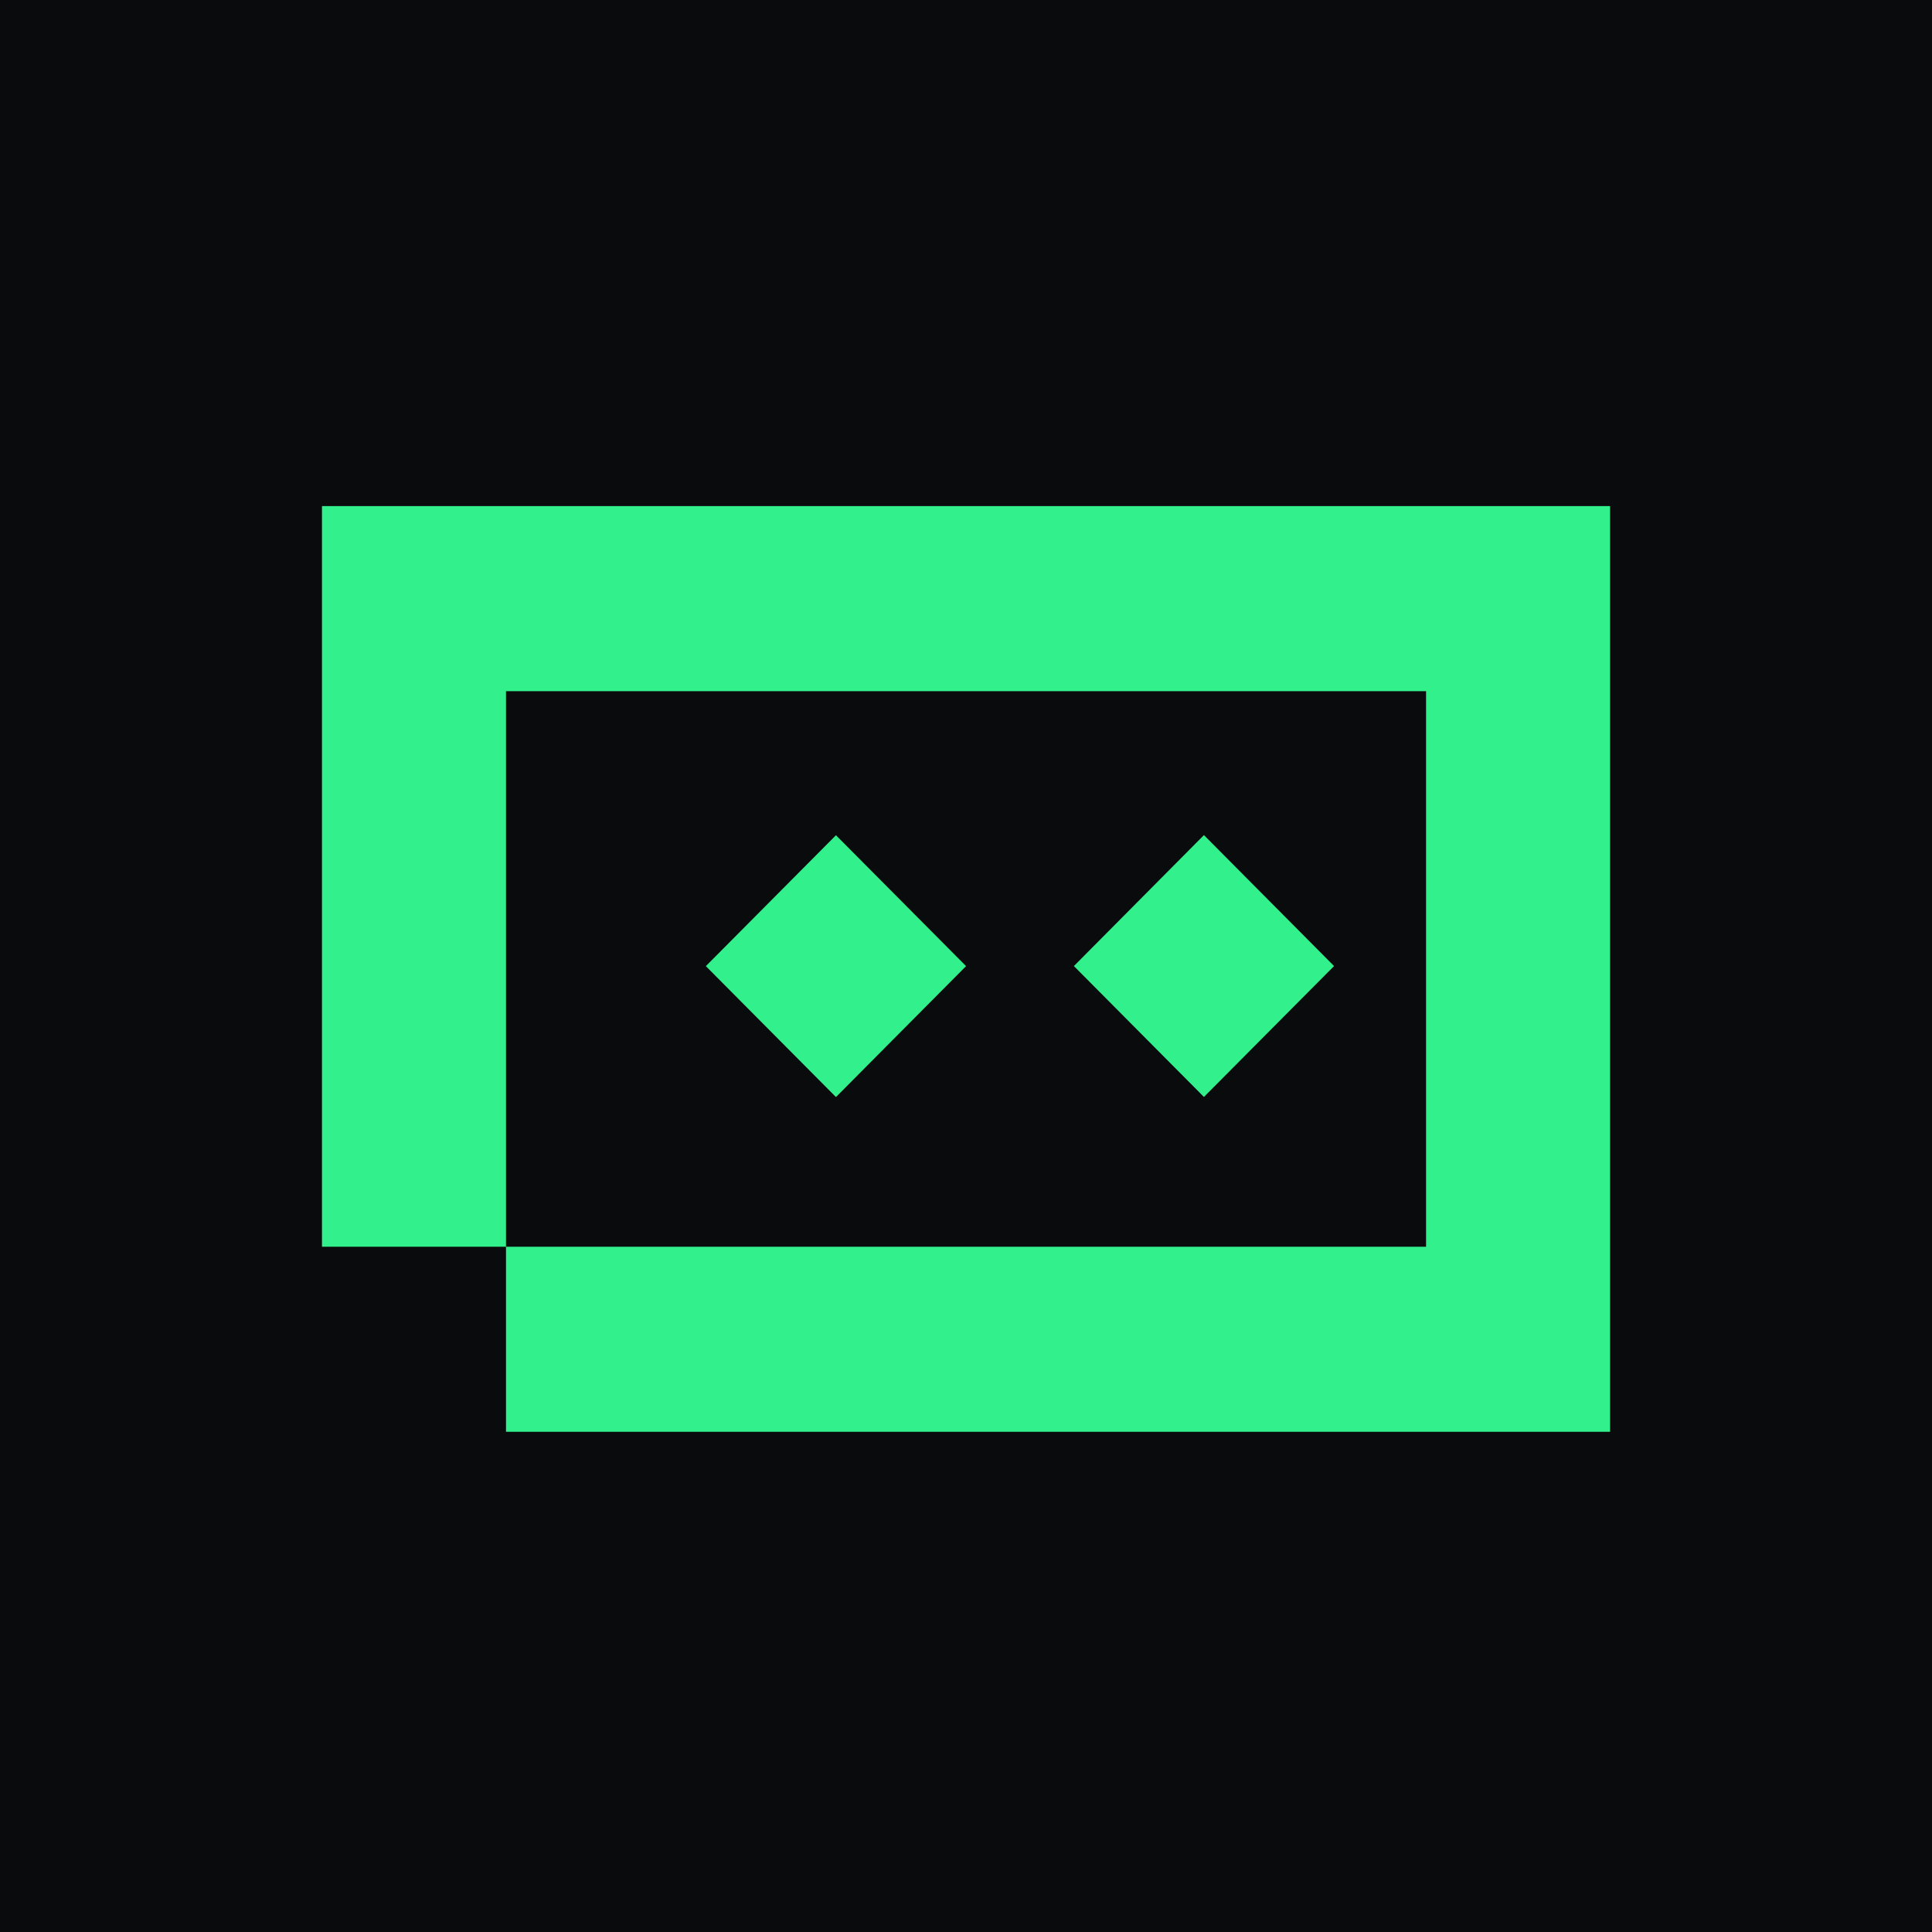
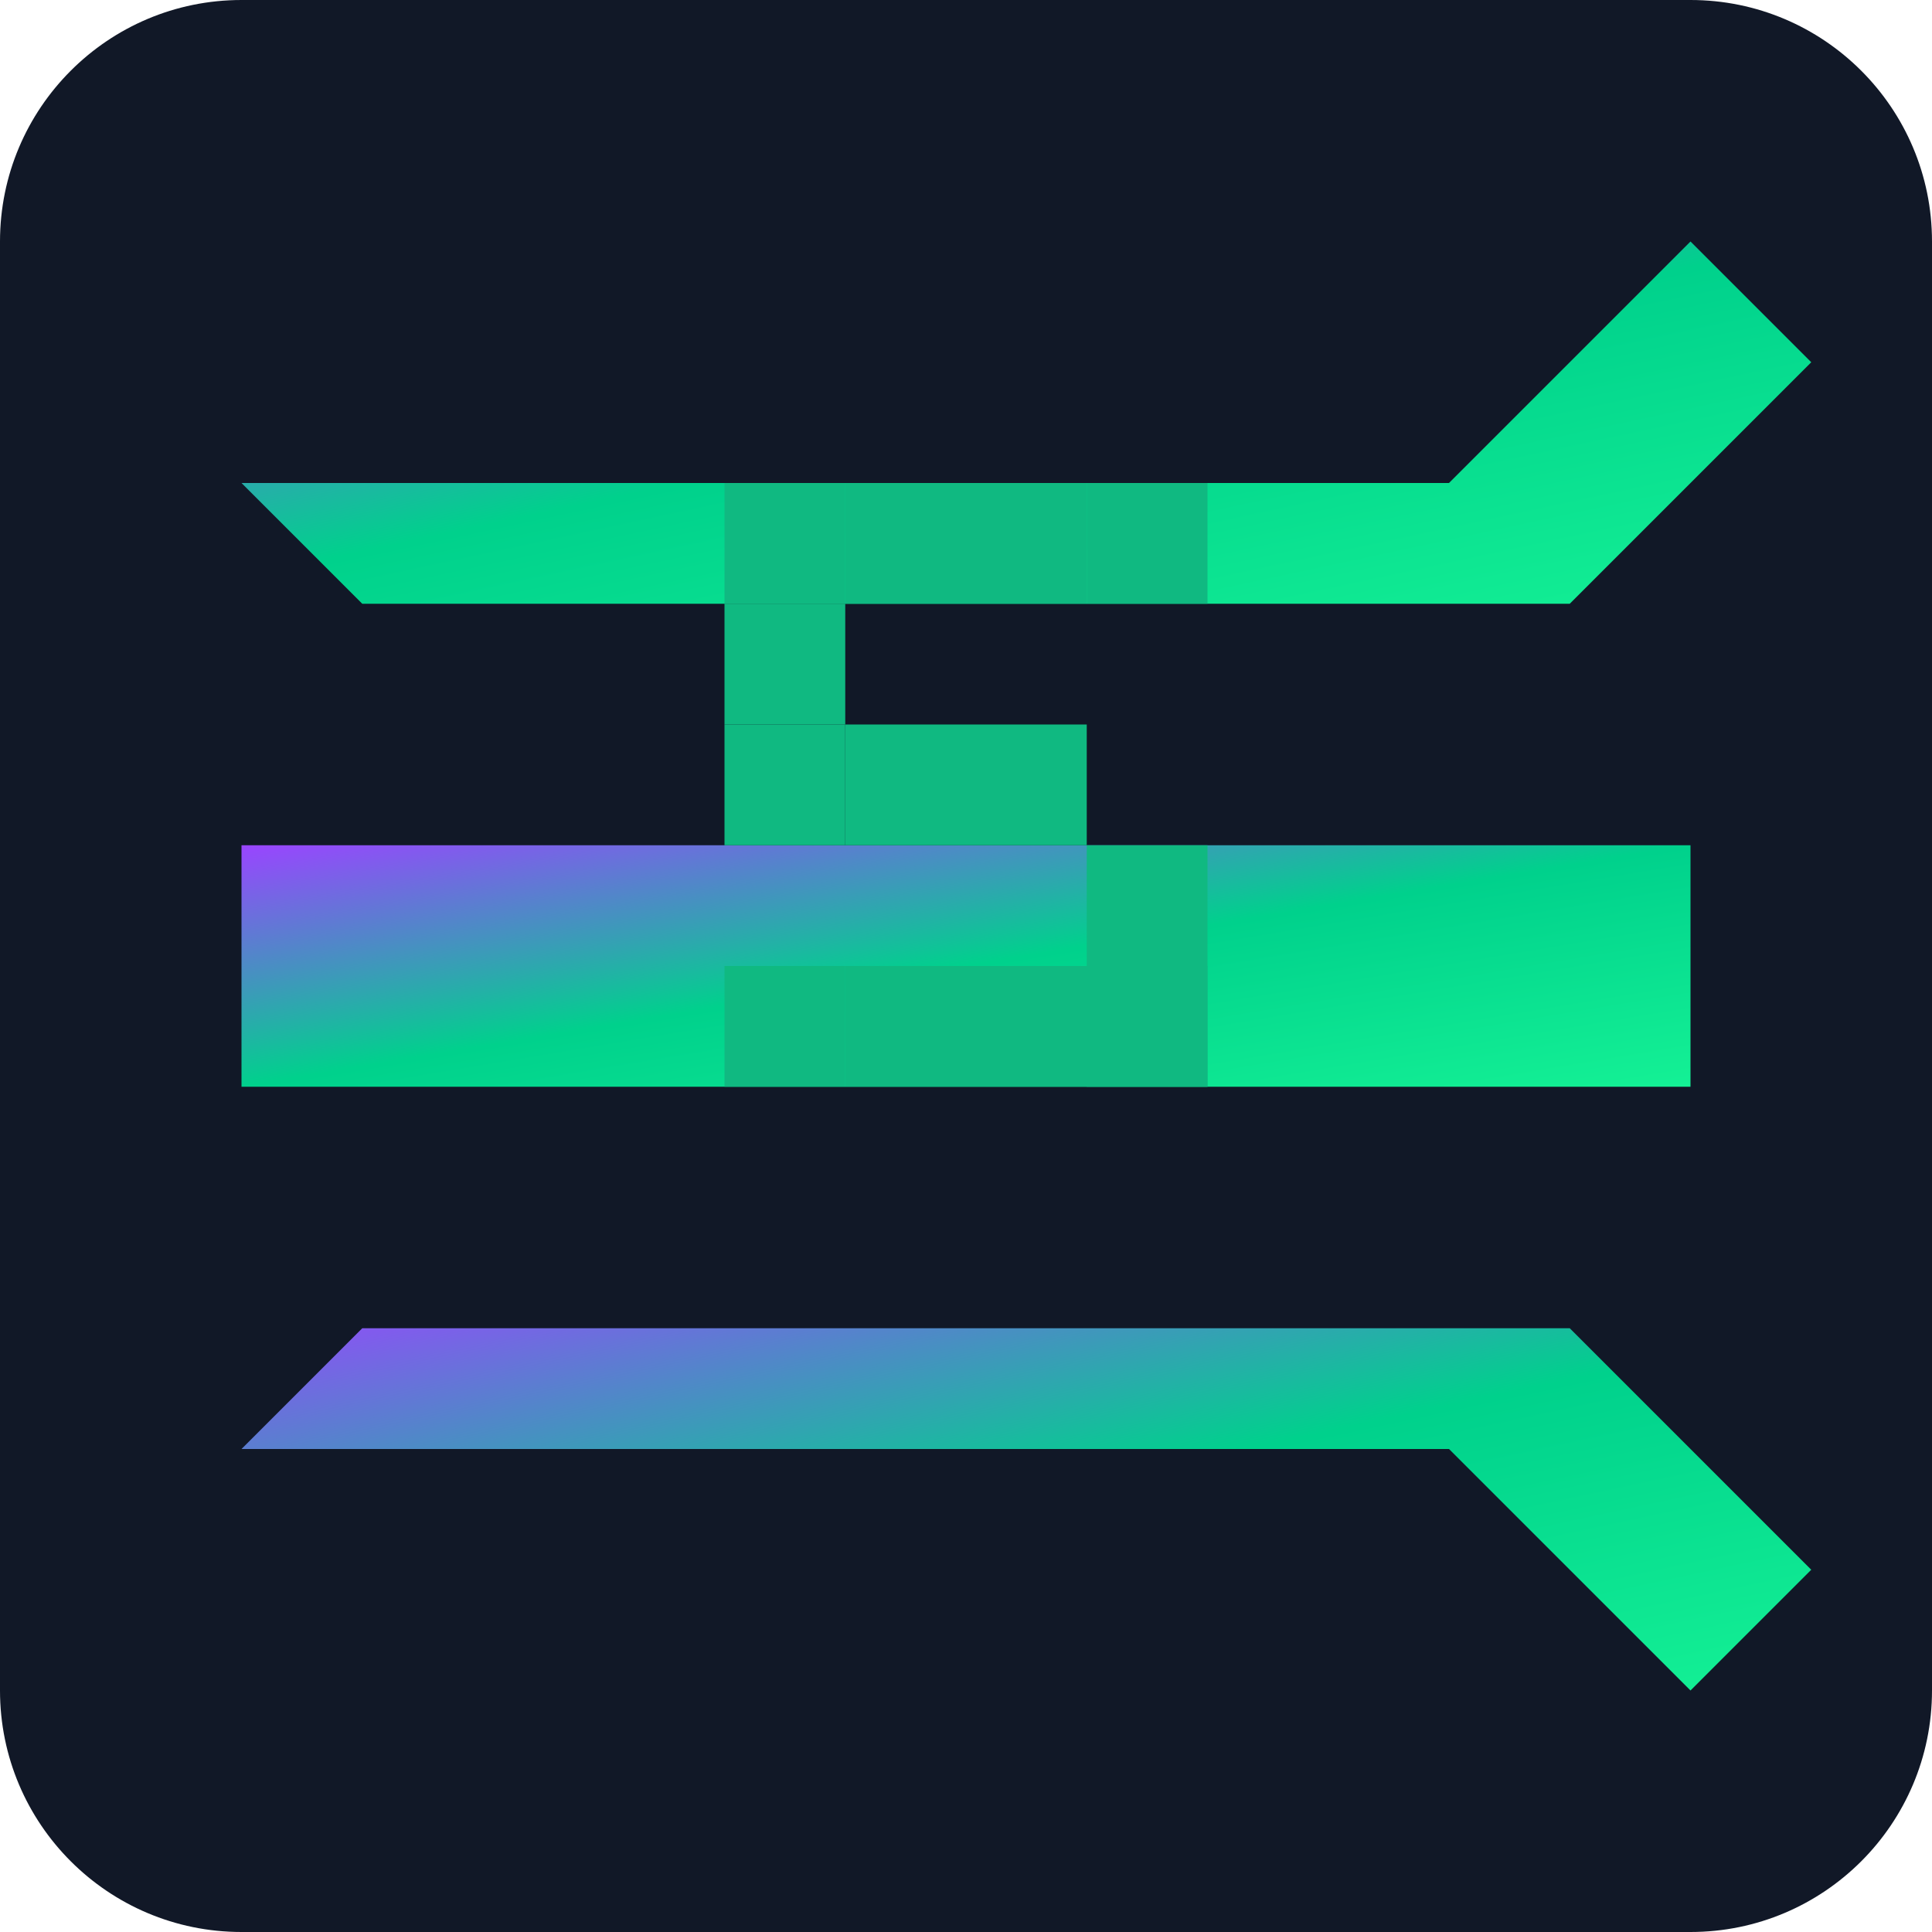
- <svg xmlns="http://www.w3.org/2000/svg" width="32" height="32" viewBox="0 0 32 32" fill="none">
-   <rect width="32" height="32" fill="#0A0B0D" />
-   <path d="M26.668 23.715H8.381V20.65H5.333V8.382H26.668V23.715ZM8.381 20.65H23.62V11.448H8.381V20.65ZM16.001 16.002L13.846 18.171L11.691 16.002L13.846 13.834L16.001 16.002ZM22.096 16.001L19.941 18.169L17.787 16.001L19.941 13.832L22.096 16.001Z" fill="#32F08C" />
+ <svg xmlns="http://www.w3.org/2000/svg" width="32" height="32" viewBox="0 0 32 32">
+   <defs>
+     <linearGradient id="solanaGradient" x1="0%" y1="0%" x2="100%" y2="100%">
+       <stop offset="0%" style="stop-color:#9945FF;stop-opacity:1" />
+       <stop offset="50%" style="stop-color:#00D18C;stop-opacity:1" />
+       <stop offset="100%" style="stop-color:#14F195;stop-opacity:1" />
+     </linearGradient>
+   </defs>
+   <rect width="32" height="32" fill="#111827" rx="4" />
+   <path d="M4 8 L24 8 L28 4 L30 6 L26 10 L6 10 L2 6 Z" fill="url(#solanaGradient)" />
+   <rect x="4" y="14" width="24" height="4" fill="url(#solanaGradient)" />
+   <path d="M4 24 L24 24 L28 28 L30 26 L26 22 L6 22 L2 26 Z" fill="url(#solanaGradient)" />
+   <rect x="12" y="8" width="2" height="2" fill="#10b981" />
+   <rect x="14" y="8" width="2" height="2" fill="#10b981" />
+   <rect x="16" y="8" width="2" height="2" fill="#10b981" />
+   <rect x="18" y="8" width="2" height="2" fill="#10b981" />
+   <rect x="12" y="10" width="2" height="2" fill="#10b981" />
+   <rect x="12" y="12" width="2" height="2" fill="#10b981" />
+   <rect x="14" y="12" width="2" height="2" fill="#10b981" />
+   <rect x="16" y="12" width="2" height="2" fill="#10b981" />
+   <rect x="18" y="14" width="2" height="2" fill="#10b981" />
+   <rect x="18" y="16" width="2" height="2" fill="#10b981" />
+   <rect x="12" y="16" width="2" height="2" fill="#10b981" />
+   <rect x="14" y="16" width="2" height="2" fill="#10b981" />
+   <rect x="16" y="16" width="2" height="2" fill="#10b981" />
+   <rect x="18" y="16" width="2" height="2" fill="#10b981" />
</svg>
